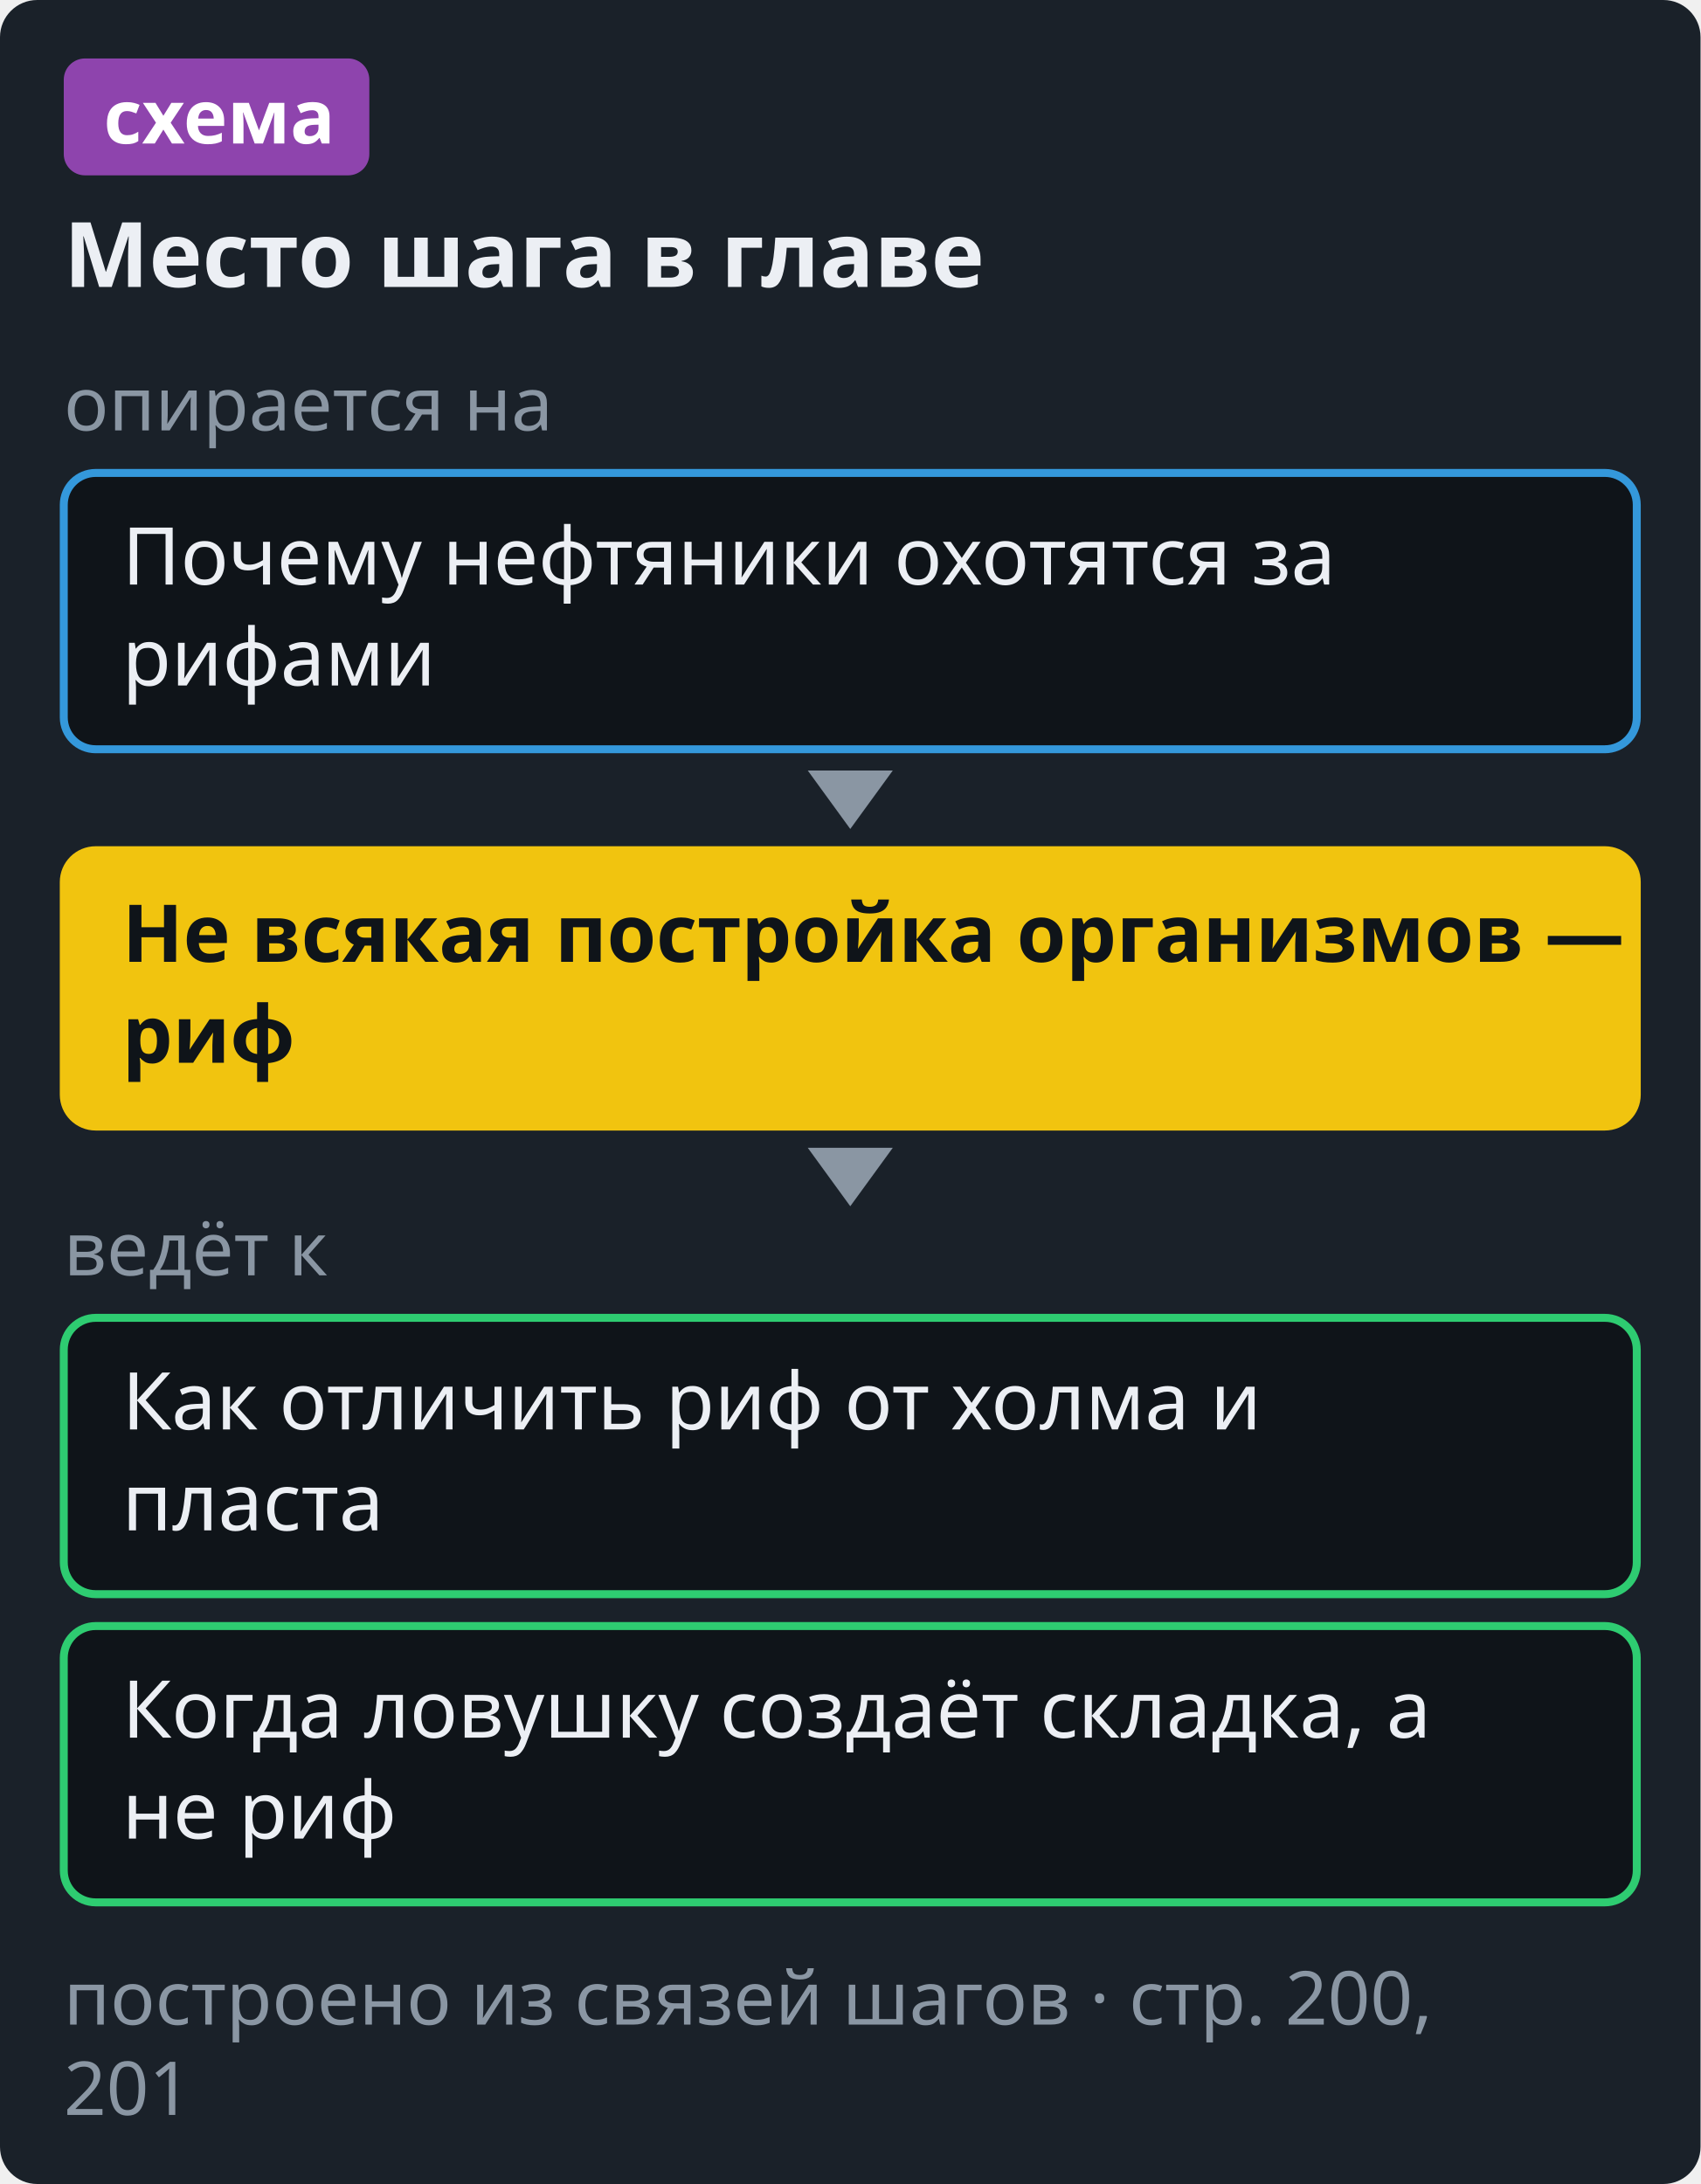
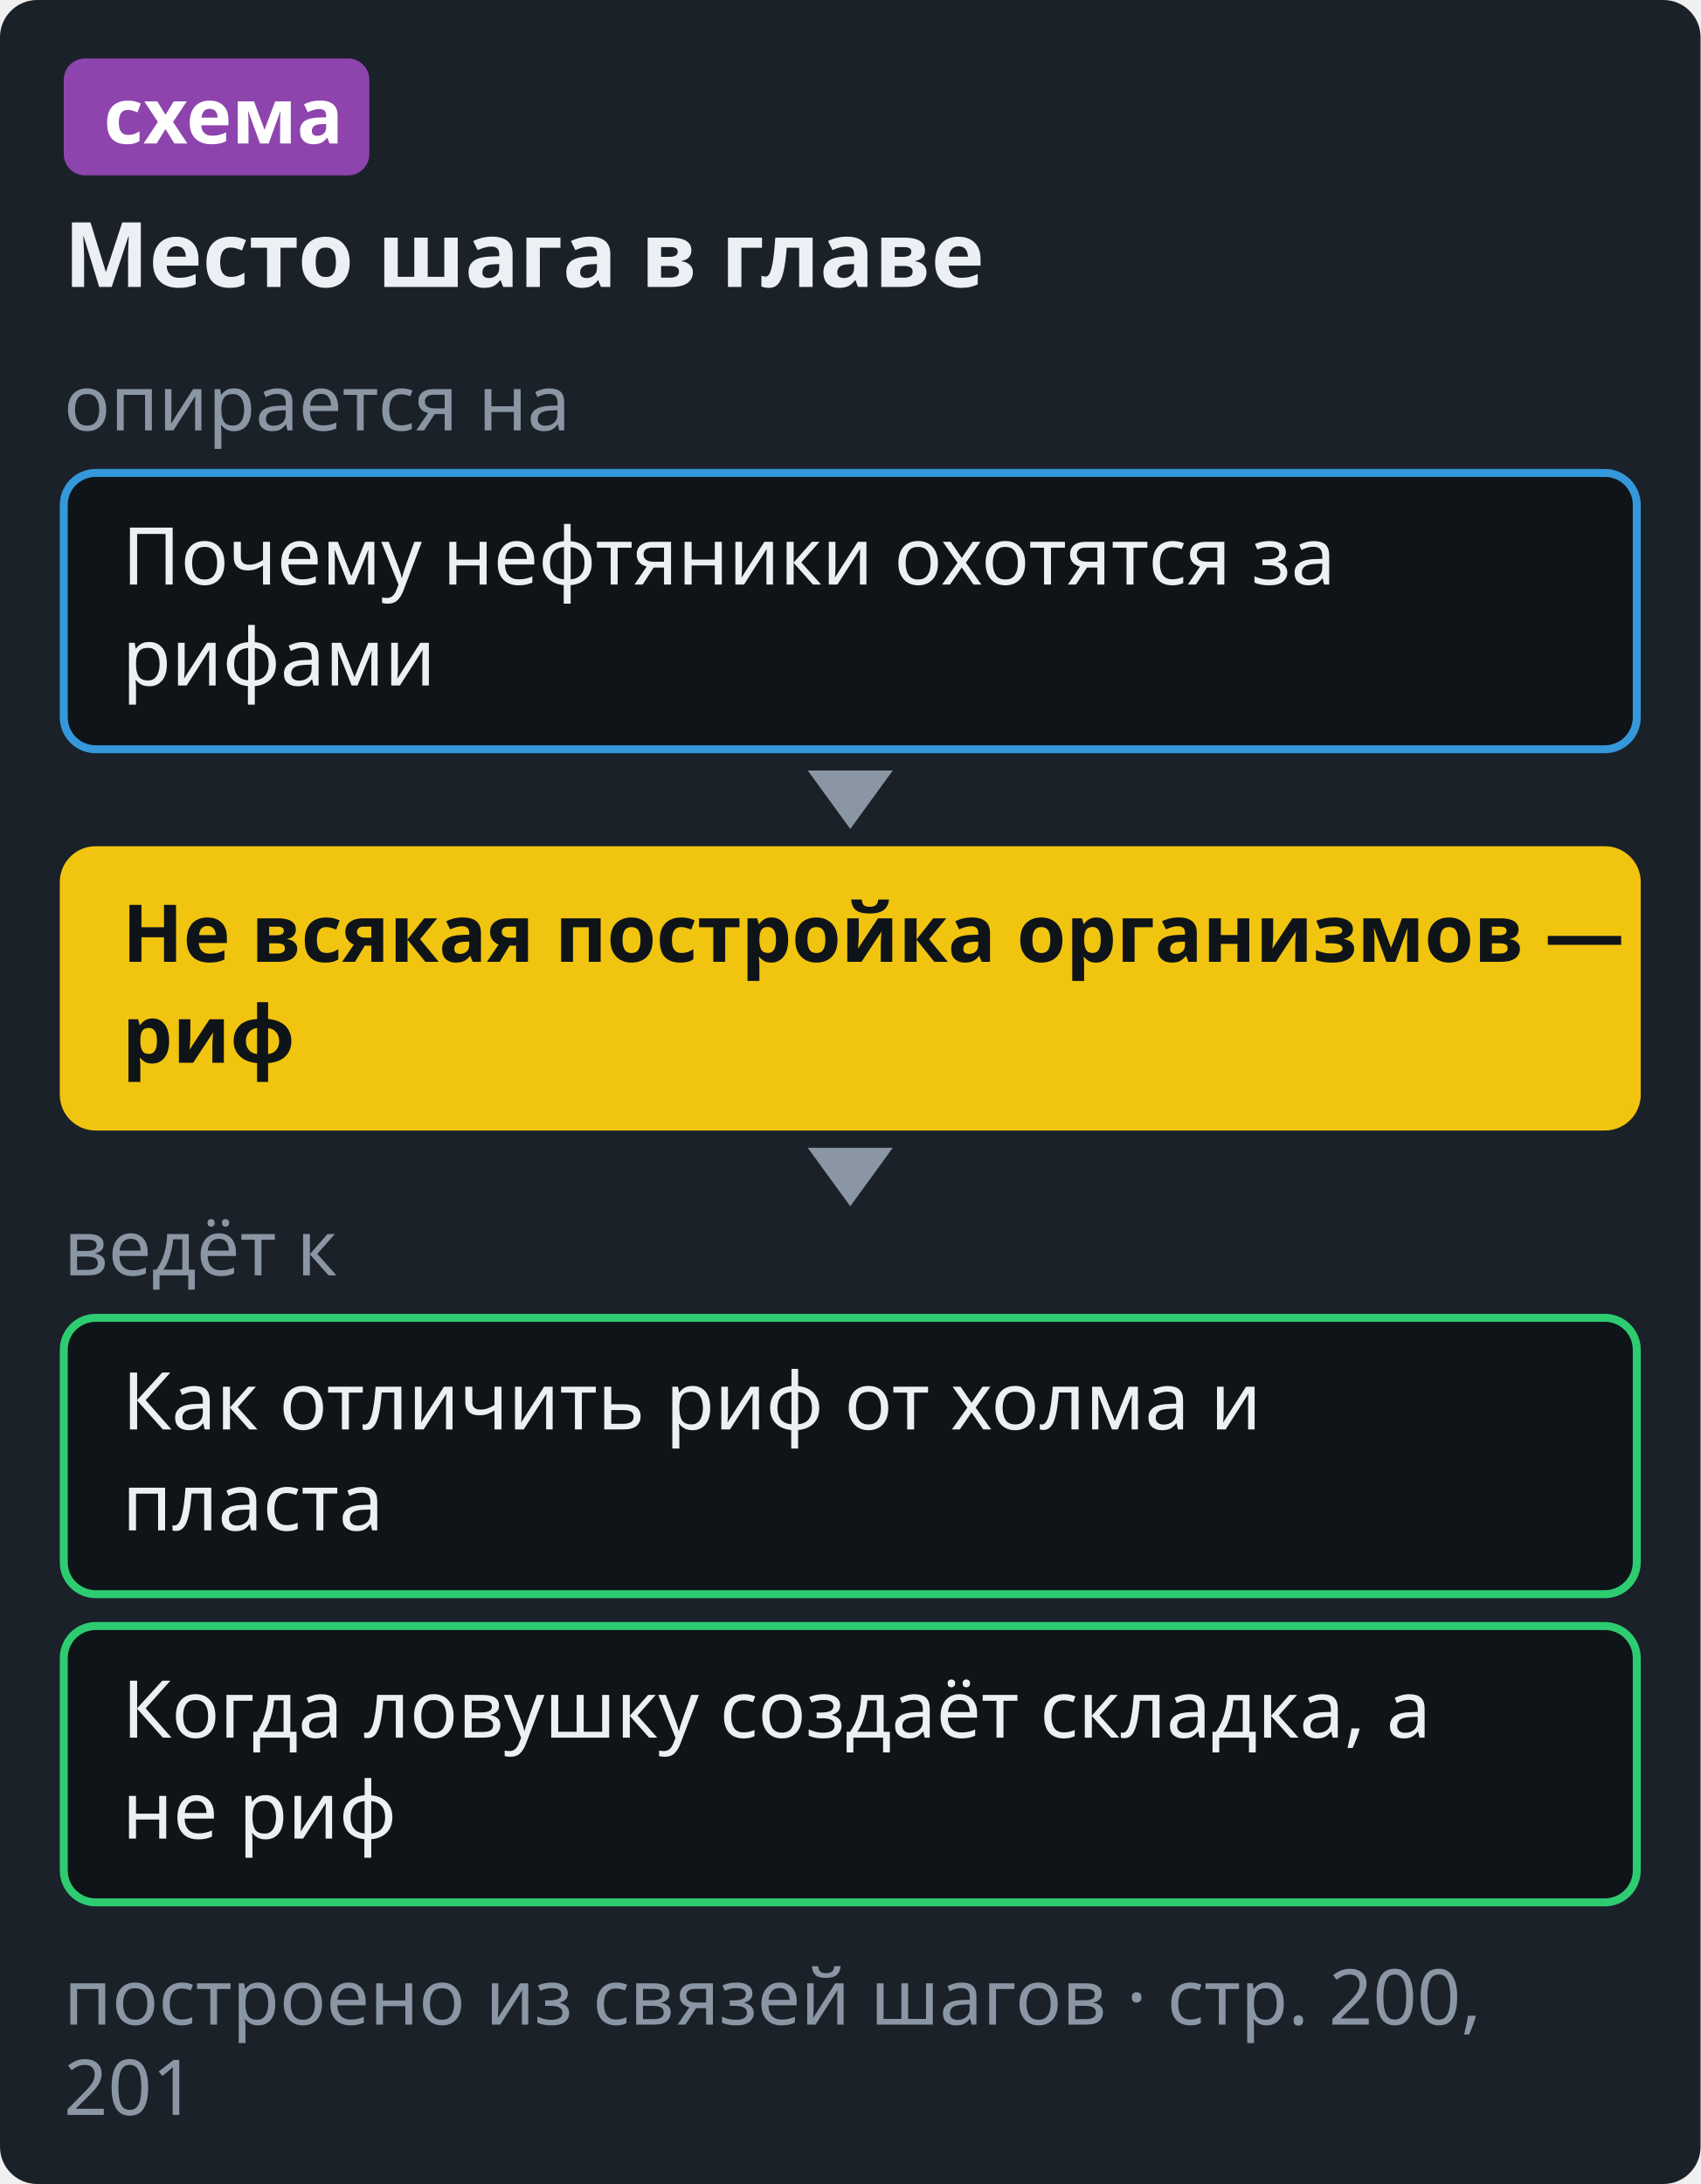
<svg xmlns="http://www.w3.org/2000/svg" viewBox="0 0 640 822" width="640" height="822" style="max-width:100%;height:auto">
  <rect width="640" height="822" rx="14" fill="#1A2129" />
  <rect x="24" y="22" width="115" height="44" rx="8" fill="#8E44AD" />
-   <text x="39.0" y="54.0" font-family="Segoe UI,system-ui,sans-serif" font-size="28" font-weight="600" fill="#FFFFFF" text-anchor="start">схема</text>
+   <text x="39.0" y="54.0" font-family="Segoe UI,system-ui,sans-serif" font-size="29" font-weight="600" fill="#FFFFFF" text-anchor="start">схема</text>
  <text x="24.0" y="108.0" font-family="Segoe UI,system-ui,sans-serif" font-size="34" font-weight="700" fill="#ECEFF4" text-anchor="start">Место шага в главе</text>
-   <text x="24.0" y="162.0" font-family="Segoe UI,system-ui,sans-serif" font-size="28" font-weight="400" fill="#8A96A3" text-anchor="start">опирается на</text>
+   <text x="24.0" y="162.0" font-family="Segoe UI,system-ui,sans-serif" font-size="29" font-weight="400" fill="#8A96A3" text-anchor="start">опирается на</text>
  <rect x="24" y="178" width="592" height="104" rx="12" fill="#0F1419" stroke="#3498DB" stroke-width="3" />
  <text x="46.0" y="220.0" font-family="Segoe UI,system-ui,sans-serif" font-size="30" font-weight="400" fill="#ECEFF4" text-anchor="start">Почему нефтяники охотятся за</text>
  <text x="46.0" y="258.0" font-family="Segoe UI,system-ui,sans-serif" font-size="30" font-weight="400" fill="#ECEFF4" text-anchor="start">рифами</text>
  <polygon points="304.0,290 336.0,290 320.0,312" fill="#8A96A3" />
  <rect x="24" y="320" width="592" height="104" rx="12" fill="#F1C40F" stroke="#F1C40F" stroke-width="3" />
  <text x="46.0" y="362.0" font-family="Segoe UI,system-ui,sans-serif" font-size="30" font-weight="700" fill="#0F1419" text-anchor="start">Не всякая постройка организмов —</text>
  <text x="46.0" y="400.0" font-family="Segoe UI,system-ui,sans-serif" font-size="30" font-weight="700" fill="#0F1419" text-anchor="start">риф</text>
  <polygon points="304.0,432 336.0,432 320.0,454" fill="#8A96A3" />
-   <text x="24.0" y="480.0" font-family="Segoe UI,system-ui,sans-serif" font-size="28" font-weight="400" fill="#8A96A3" text-anchor="start">ведёт к</text>
+   <text x="24.0" y="480.0" font-family="Segoe UI,system-ui,sans-serif" font-size="29" font-weight="400" fill="#8A96A3" text-anchor="start">ведёт к</text>
  <rect x="24" y="496" width="592" height="104" rx="12" fill="#0F1419" stroke="#2ECC71" stroke-width="3" />
  <text x="46.0" y="538.0" font-family="Segoe UI,system-ui,sans-serif" font-size="30" font-weight="400" fill="#ECEFF4" text-anchor="start">Как отличить риф от холма и</text>
  <text x="46.0" y="576.0" font-family="Segoe UI,system-ui,sans-serif" font-size="30" font-weight="400" fill="#ECEFF4" text-anchor="start">пласта</text>
  <rect x="24" y="612" width="592" height="104" rx="12" fill="#0F1419" stroke="#2ECC71" stroke-width="3" />
  <text x="46.0" y="654.0" font-family="Segoe UI,system-ui,sans-serif" font-size="30" font-weight="400" fill="#ECEFF4" text-anchor="start">Когда ловушку создаёт складка, а</text>
  <text x="46.0" y="692.0" font-family="Segoe UI,system-ui,sans-serif" font-size="30" font-weight="400" fill="#ECEFF4" text-anchor="start">не риф</text>
-   <text x="24.0" y="762.0" font-family="Segoe UI,system-ui,sans-serif" font-size="28" font-weight="400" fill="#8A96A3" text-anchor="start">построено из связей шагов · стр. 200,</text>
-   <text x="24.0" y="796.0" font-family="Segoe UI,system-ui,sans-serif" font-size="28" font-weight="400" fill="#8A96A3" text-anchor="start">201</text>
+   <text x="24.0" y="762.0" font-family="Segoe UI,system-ui,sans-serif" font-size="29" font-weight="400" fill="#8A96A3" text-anchor="start">построено из связей шагов · стр. 200,</text>
+   <text x="24.0" y="796.0" font-family="Segoe UI,system-ui,sans-serif" font-size="29" font-weight="400" fill="#8A96A3" text-anchor="start">201</text>
</svg>
